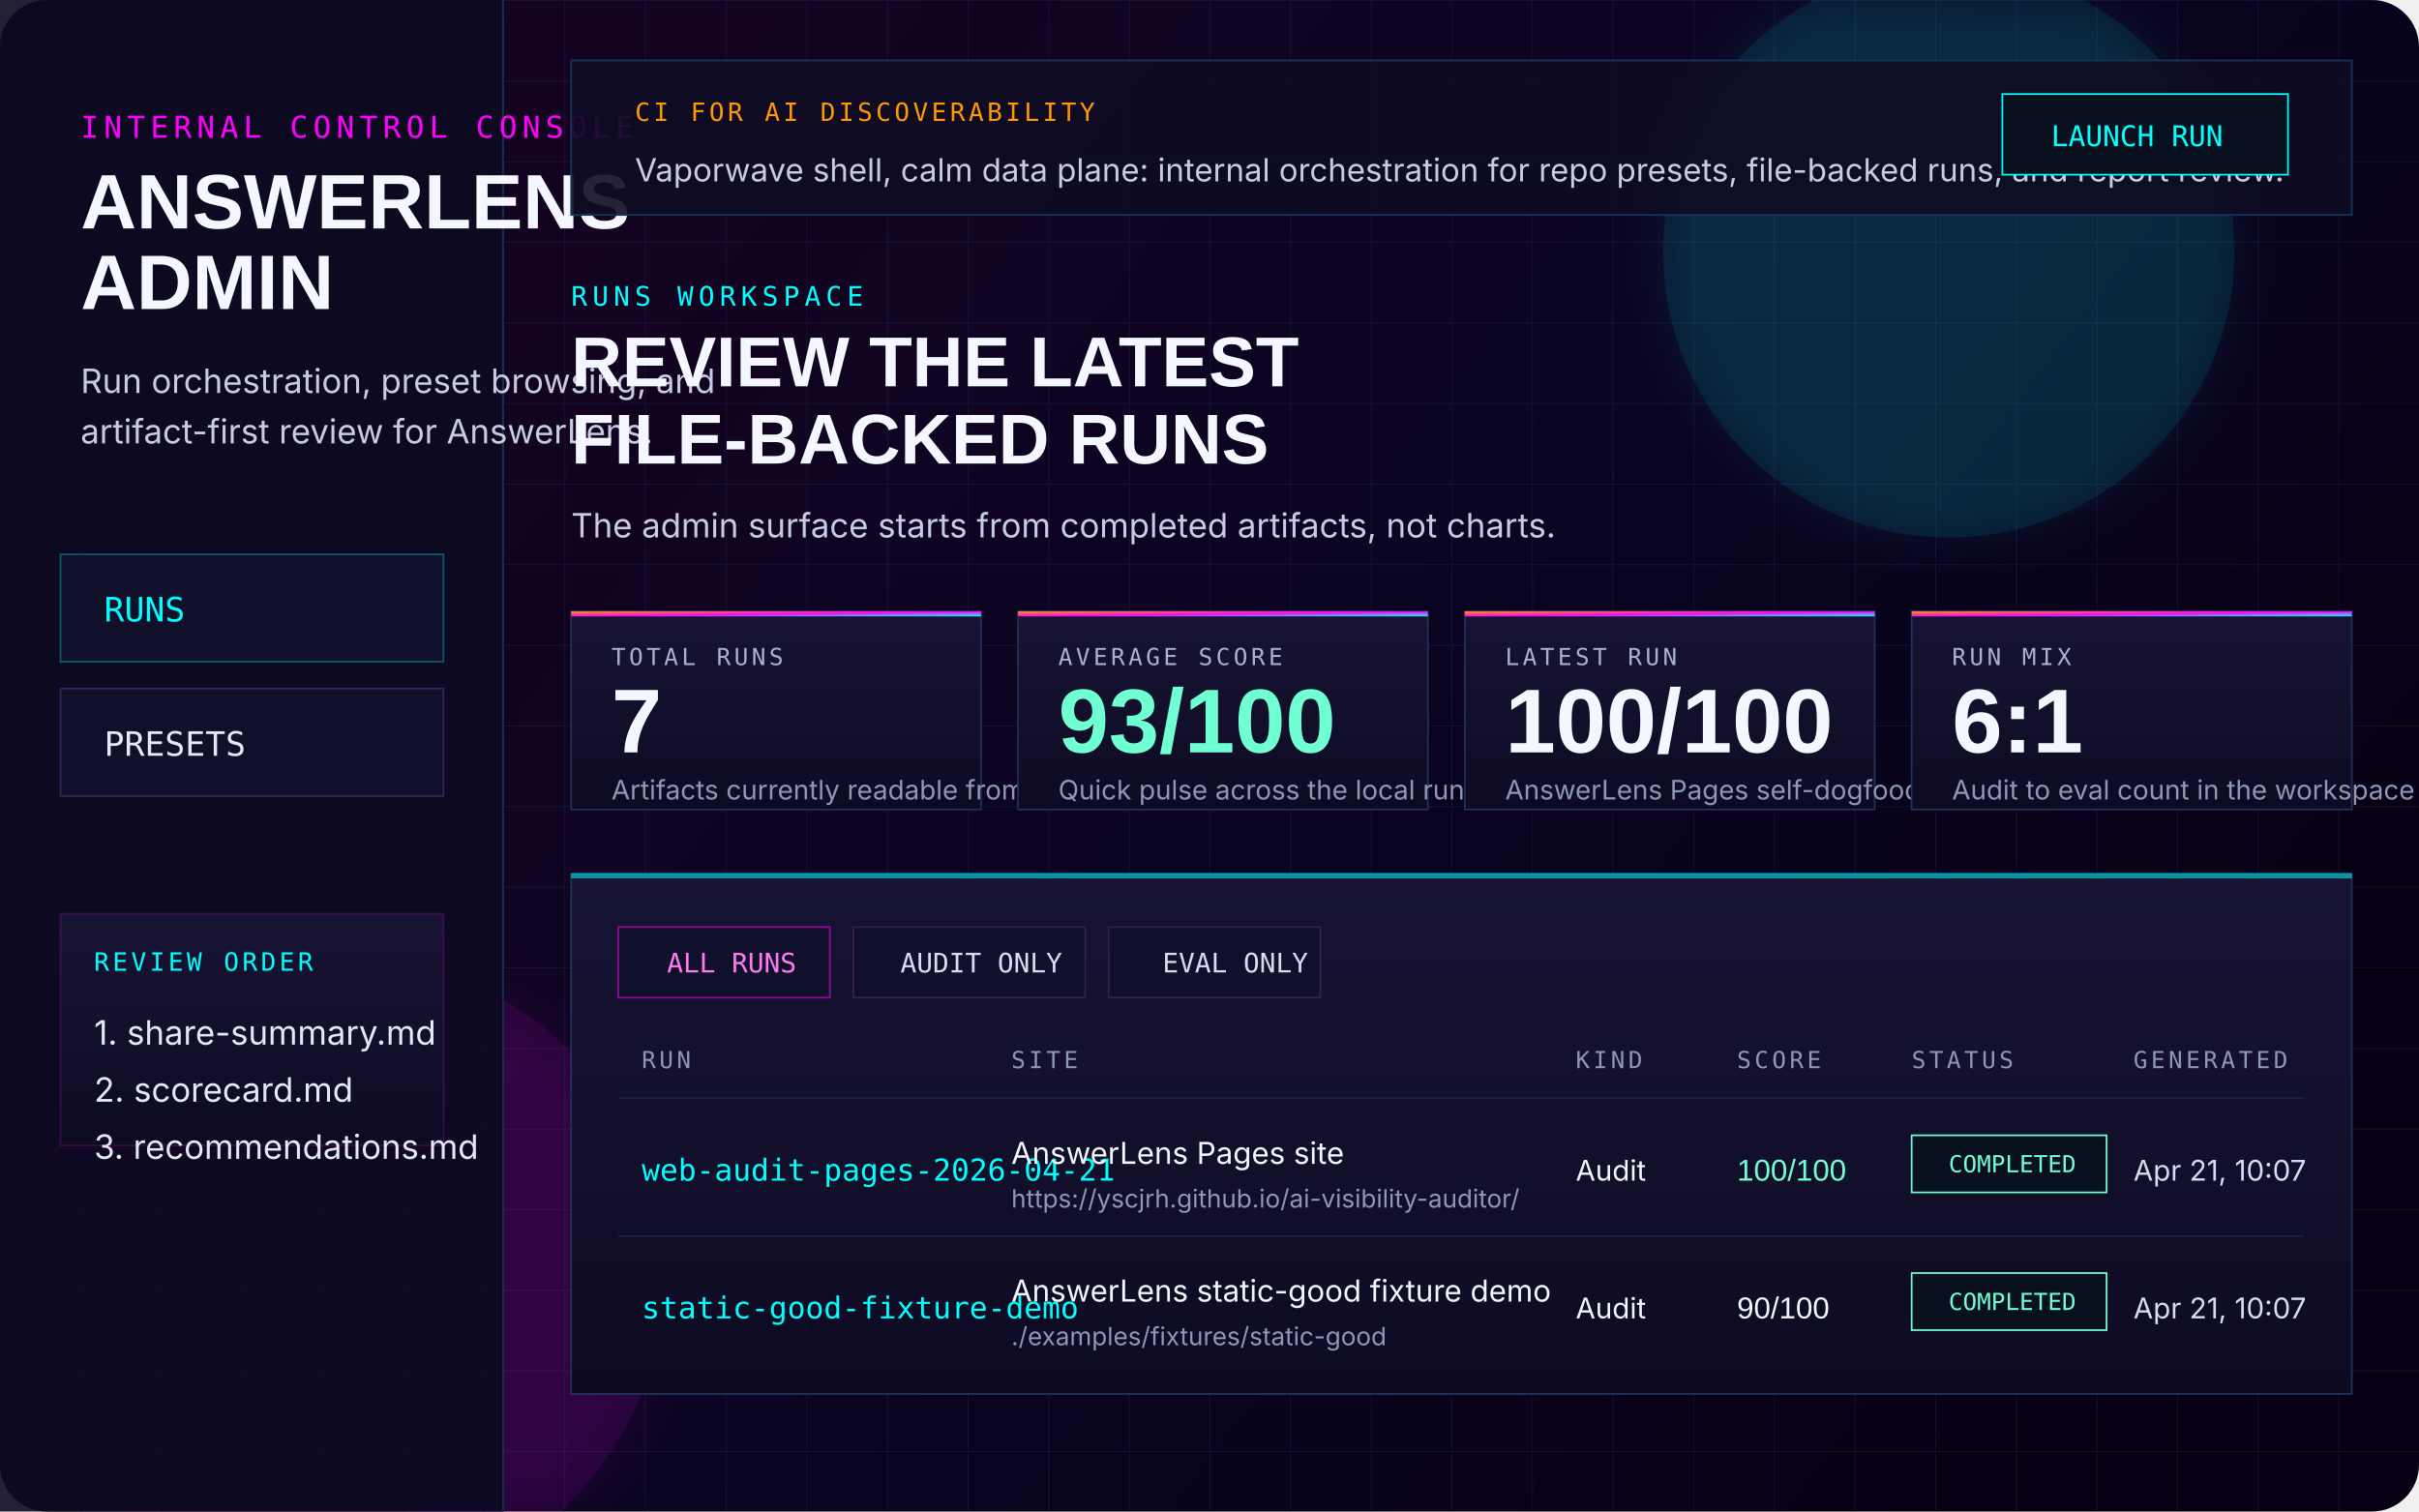
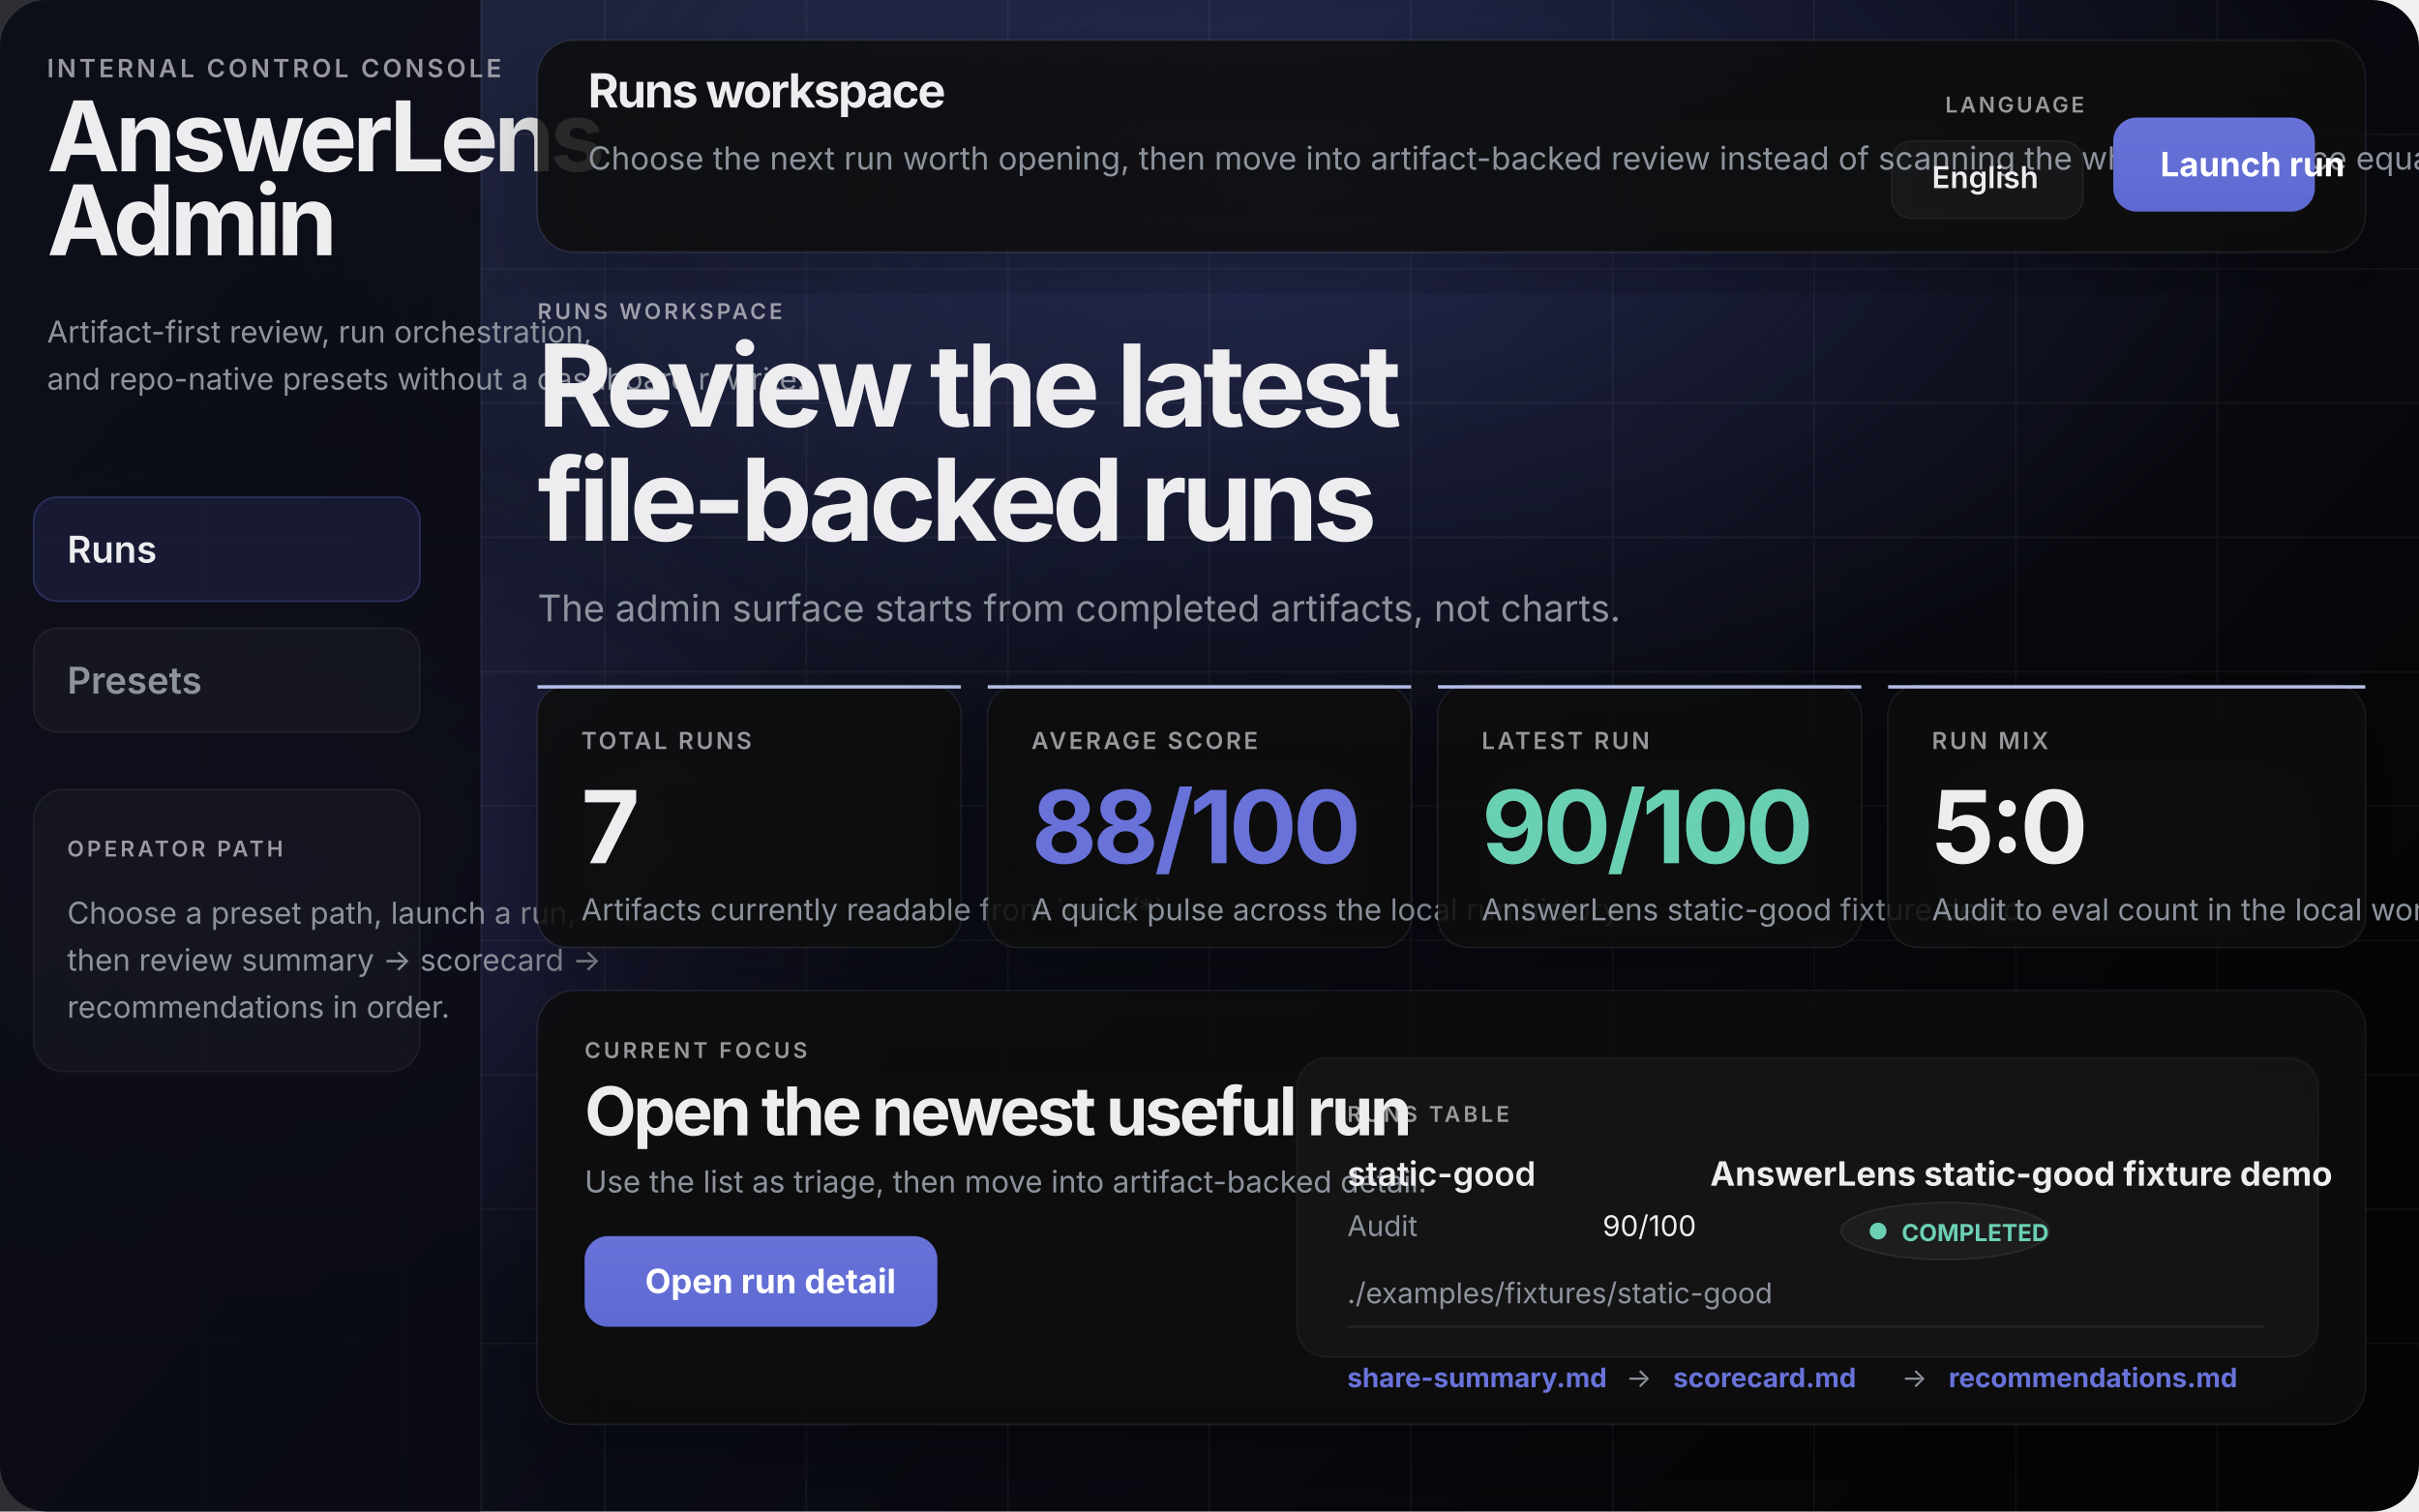
<svg xmlns="http://www.w3.org/2000/svg" width="1440" height="900" viewBox="0 0 1440 900" fill="none">
  <defs>
-     <linearGradient id="bg" x1="160" y1="40" x2="1240" y2="860" gradientUnits="userSpaceOnUse">
-       <stop stop-color="#16031F" />
-       <stop offset="0.52" stop-color="#0B0422" />
-       <stop offset="1" stop-color="#070014" />
+     <linearGradient id="bg" x1="240" y1="40" x2="1180" y2="860" gradientUnits="userSpaceOnUse">
+       <stop stop-color="#1B2037" />
+       <stop offset="0.45" stop-color="#0B0D18" />
+       <stop offset="1" stop-color="#050506" />
    </linearGradient>
+     <radialGradient id="glowTop" cx="0" cy="0" r="1" gradientUnits="userSpaceOnUse" gradientTransform="translate(780 110) rotate(90) scale(340 620)">
+       <stop stop-color="#5E6AD2" stop-opacity="0.28" />
+       <stop offset="1" stop-color="#5E6AD2" stop-opacity="0" />
+     </radialGradient>
+     <radialGradient id="glowLeft" cx="0" cy="0" r="1" gradientUnits="userSpaceOnUse" gradientTransform="translate(180 520) rotate(90) scale(260 360)">
+       <stop stop-color="#6E58D8" stop-opacity="0.16" />
+       <stop offset="1" stop-color="#6E58D8" stop-opacity="0" />
+     </radialGradient>
    <linearGradient id="panel" x1="0" y1="0" x2="0" y2="1">
-       <stop stop-color="#171434" />
-       <stop offset="1" stop-color="#0D0B22" />
+       <stop stop-color="rgba(255,255,255,0.05)" />
+       <stop offset="1" stop-color="rgba(255,255,255,0.02)" />
    </linearGradient>
-     <linearGradient id="accent" x1="0" y1="0" x2="1" y2="1">
-       <stop stop-color="#FF9900" />
-       <stop offset="0.52" stop-color="#FF00FF" />
-       <stop offset="1" stop-color="#00FFFF" />
+     <linearGradient id="primary" x1="0" y1="0" x2="0" y2="1">
+       <stop stop-color="#6872D9" />
+       <stop offset="1" stop-color="#5E6AD2" />
    </linearGradient>
-     <filter id="glowCyan" x="-20%" y="-20%" width="140%" height="140%">
-       <feGaussianBlur stdDeviation="14" result="blur" />
-       <feMerge>
-         <feMergeNode in="blur" />
-         <feMergeNode in="SourceGraphic" />
-       </feMerge>
+     <filter id="shadow" x="-20%" y="-20%" width="140%" height="140%">
+       <feDropShadow dx="0" dy="18" stdDeviation="28" flood-color="#000000" flood-opacity="0.36" />
    </filter>
-     <filter id="glowMagenta" x="-20%" y="-20%" width="140%" height="140%">
-       <feGaussianBlur stdDeviation="18" result="blur" />
-       <feMerge>
-         <feMergeNode in="blur" />
-         <feMergeNode in="SourceGraphic" />
-       </feMerge>
-     </filter>
-     <pattern id="grid" width="48" height="48" patternUnits="userSpaceOnUse">
-       <path d="M48 0H0V48" stroke="#1A2B54" stroke-opacity="0.42" />
-     </pattern>
  </defs>
  <rect width="1440" height="900" rx="28" fill="url(#bg)" />
-   <rect width="1440" height="900" rx="28" fill="url(#grid)" />
-   <circle cx="1160" cy="150" r="170" fill="#00FFFF" fill-opacity="0.08" filter="url(#glowCyan)" />
-   <circle cx="205" cy="760" r="190" fill="#FF00FF" fill-opacity="0.08" filter="url(#glowMagenta)" />
-   <rect x="0" y="0" width="300" height="900" fill="#0D0A21" fill-opacity="0.9" />
-   <rect x="299" y="0" width="1" height="900" fill="#163457" />
-   <text x="48" y="82" fill="#FF00FF" font-size="18" font-family="Share Tech Mono, monospace" letter-spacing="3">INTERNAL CONTROL CONSOLE</text>
-   <text x="48" y="136" fill="#F4F7FF" font-size="46" font-weight="700" font-family="Orbitron, Arial, sans-serif">ANSWERLENS</text>
-   <text x="48" y="184" fill="#F4F7FF" font-size="46" font-weight="700" font-family="Orbitron, Arial, sans-serif">ADMIN</text>
-   <text x="48" y="234" fill="#C7CCE2" font-size="20" font-family="Inter, Arial, sans-serif">Run orchestration, preset browsing, and</text>
-   <text x="48" y="264" fill="#C7CCE2" font-size="20" font-family="Inter, Arial, sans-serif">artifact-first review for AnswerLens.</text>
-   <rect x="36" y="330" width="228" height="64" fill="#11102A" stroke="#00FFFF" stroke-opacity="0.32" />
-   <text x="62" y="370" fill="#00FFFF" font-size="20" font-family="Share Tech Mono, monospace">RUNS</text>
-   <rect x="36" y="410" width="228" height="64" fill="#11102A" stroke="#3A215A" />
-   <text x="62" y="450" fill="#E5E9F7" font-size="20" font-family="Share Tech Mono, monospace">PRESETS</text>
-   <rect x="36" y="544" width="228" height="138" fill="url(#panel)" stroke="#FF00FF" stroke-opacity="0.2" />
-   <text x="56" y="578" fill="#00FFFF" font-size="15" font-family="Share Tech Mono, monospace" letter-spacing="2">REVIEW ORDER</text>
-   <text x="56" y="622" fill="#E5E9F7" font-size="20" font-family="Inter, Arial, sans-serif">1. share-summary.md</text>
-   <text x="56" y="656" fill="#E5E9F7" font-size="20" font-family="Inter, Arial, sans-serif">2. scorecard.md</text>
-   <text x="56" y="690" fill="#E5E9F7" font-size="20" font-family="Inter, Arial, sans-serif">3. recommendations.md</text>
-   <rect x="340" y="36" width="1060" height="92" fill="#0E0D23" fill-opacity="0.9" stroke="#18345B" />
-   <text x="378" y="72" fill="#FF9900" font-size="15" font-family="Share Tech Mono, monospace" letter-spacing="2">CI FOR AI DISCOVERABILITY</text>
-   <text x="378" y="108" fill="#C7CCE2" font-size="19" font-family="Inter, Arial, sans-serif">Vaporwave shell, calm data plane: internal orchestration for repo presets, file-backed runs, and report review.</text>
-   <rect x="1192" y="56" width="170" height="48" fill="#09111E" stroke="#00FFFF" />
-   <text x="1221" y="87" fill="#00FFFF" font-size="17" font-family="Share Tech Mono, monospace">LAUNCH RUN</text>
-   <text x="340" y="182" fill="#00FFFF" font-size="16" font-family="Share Tech Mono, monospace" letter-spacing="3">RUNS WORKSPACE</text>
-   <text x="340" y="230" fill="#F4F7FF" font-size="42" font-weight="700" font-family="Orbitron, Arial, sans-serif">REVIEW THE LATEST</text>
-   <text x="340" y="276" fill="#F4F7FF" font-size="42" font-weight="700" font-family="Orbitron, Arial, sans-serif">FILE-BACKED RUNS</text>
-   <text x="340" y="320" fill="#C7CCE2" font-size="20" font-family="Inter, Arial, sans-serif">The admin surface starts from completed artifacts, not charts.</text>
-   <g>
-     <rect x="340" y="364" width="244" height="118" fill="url(#panel)" stroke="#22305A" />
-     <rect x="340" y="364" width="244" height="3" fill="url(#accent)" />
-     <text x="364" y="396" fill="#A9B1D0" font-size="14" font-family="Share Tech Mono, monospace" letter-spacing="2">TOTAL RUNS</text>
-     <text x="364" y="448" fill="#F4F7FF" font-size="54" font-weight="700" font-family="Orbitron, Arial, sans-serif">7</text>
-     <text x="364" y="476" fill="#8E97B7" font-size="16" font-family="Inter, Arial, sans-serif">Artifacts currently readable from runs/*</text>
+   <rect width="1440" height="900" rx="28" fill="url(#glowTop)" />
+   <rect width="1440" height="900" rx="28" fill="url(#glowLeft)" />
+   <g opacity="0.05">
+     <path d="M0 80H1440" stroke="white" />
+     <path d="M0 160H1440" stroke="white" />
+     <path d="M0 240H1440" stroke="white" />
+     <path d="M0 320H1440" stroke="white" />
+     <path d="M0 400H1440" stroke="white" />
+     <path d="M0 480H1440" stroke="white" />
+     <path d="M0 560H1440" stroke="white" />
+     <path d="M0 640H1440" stroke="white" />
+     <path d="M0 720H1440" stroke="white" />
+     <path d="M0 800H1440" stroke="white" />
+     <path d="M120 0V900" stroke="white" />
+     <path d="M240 0V900" stroke="white" />
+     <path d="M360 0V900" stroke="white" />
+     <path d="M480 0V900" stroke="white" />
+     <path d="M600 0V900" stroke="white" />
+     <path d="M720 0V900" stroke="white" />
+     <path d="M840 0V900" stroke="white" />
+     <path d="M960 0V900" stroke="white" />
+     <path d="M1080 0V900" stroke="white" />
+     <path d="M1200 0V900" stroke="white" />
+     <path d="M1320 0V900" stroke="white" />
  </g>
-   <g>
-     <rect x="606" y="364" width="244" height="118" fill="url(#panel)" stroke="#22305A" />
-     <rect x="606" y="364" width="244" height="3" fill="url(#accent)" />
-     <text x="630" y="396" fill="#A9B1D0" font-size="14" font-family="Share Tech Mono, monospace" letter-spacing="2">AVERAGE SCORE</text>
-     <text x="630" y="448" fill="#6FFFD2" font-size="54" font-weight="700" font-family="Orbitron, Arial, sans-serif">93/100</text>
-     <text x="630" y="476" fill="#8E97B7" font-size="16" font-family="Inter, Arial, sans-serif">Quick pulse across the local run history</text>
+   <rect x="0" y="0" width="286" height="900" fill="#0A0B12" fill-opacity="0.84" />
+   <rect x="286" y="0" width="1" height="900" fill="rgba(255,255,255,0.06)" />
+   <text x="28" y="46" fill="rgba(237,236,239,0.62)" font-size="15" font-family="Inter, Arial, sans-serif" font-weight="600" letter-spacing="1.8">INTERNAL CONTROL CONSOLE</text>
+   <text x="28" y="102" fill="#EDECEF" font-size="58" font-family="Inter, Arial, sans-serif" font-weight="700" letter-spacing="-2.6">AnswerLens</text>
+   <text x="28" y="152" fill="#EDECEF" font-size="58" font-family="Inter, Arial, sans-serif" font-weight="700" letter-spacing="-2.6">Admin</text>
+   <text x="28" y="204" fill="#8D939D" font-size="18" font-family="Inter, Arial, sans-serif">Artifact-first review, run orchestration,</text>
+   <text x="28" y="232" fill="#8D939D" font-size="18" font-family="Inter, Arial, sans-serif">and repo-native presets without a dashboard rewrite.</text>
+   <rect x="20" y="296" width="230" height="62" rx="14" fill="rgba(94,106,210,0.14)" stroke="rgba(94,106,210,0.32)" />
+   <text x="40" y="335" fill="#EDECEF" font-size="22" font-family="Inter, Arial, sans-serif" font-weight="600">Runs</text>
+   <rect x="20" y="374" width="230" height="62" rx="14" fill="rgba(255,255,255,0.035)" stroke="rgba(255,255,255,0.06)" />
+   <text x="40" y="413" fill="#8D939D" font-size="22" font-family="Inter, Arial, sans-serif" font-weight="600">Presets</text>
+   <rect x="20" y="470" width="230" height="168" rx="18" fill="rgba(255,255,255,0.03)" stroke="rgba(255,255,255,0.06)" />
+   <text x="40" y="510" fill="rgba(237,236,239,0.62)" font-size="13" font-family="Inter, Arial, sans-serif" font-weight="600" letter-spacing="1.8">OPERATOR PATH</text>
+   <text x="40" y="550" fill="#8D939D" font-size="18" font-family="Inter, Arial, sans-serif">Choose a preset path, launch a run,</text>
+   <text x="40" y="578" fill="#8D939D" font-size="18" font-family="Inter, Arial, sans-serif">then review summary → scorecard →</text>
+   <text x="40" y="606" fill="#8D939D" font-size="18" font-family="Inter, Arial, sans-serif">recommendations in order.</text>
+   <rect x="320" y="24" width="1088" height="126" rx="22" fill="rgba(10,10,12,0.84)" stroke="rgba(255,255,255,0.06)" filter="url(#shadow)" />
+   <text x="350" y="64" fill="#EDECEF" font-size="28" font-family="Inter, Arial, sans-serif" font-weight="700" letter-spacing="-1.1">Runs workspace</text>
+   <text x="350" y="101" fill="#8D939D" font-size="19" font-family="Inter, Arial, sans-serif">Choose the next run worth opening, then move into artifact-backed review instead of scanning the whole workspace equally.</text>
+   <text x="1158" y="67" fill="rgba(237,236,239,0.62)" font-size="13" font-family="Inter, Arial, sans-serif" font-weight="600" letter-spacing="1.5">LANGUAGE</text>
+   <rect x="1126" y="84" width="114" height="46" rx="12" fill="rgba(255,255,255,0.04)" stroke="rgba(255,255,255,0.06)" />
+   <text x="1150" y="112" fill="#EDECEF" font-size="18" font-family="Inter, Arial, sans-serif" font-weight="600">English</text>
+   <rect x="1258" y="70" width="120" height="56" rx="14" fill="url(#primary)" />
+   <text x="1286" y="105" fill="white" font-size="20" font-family="Inter, Arial, sans-serif" font-weight="700">Launch run</text>
+   <text x="320" y="190" fill="rgba(237,236,239,0.62)" font-size="13" font-family="Inter, Arial, sans-serif" font-weight="600" letter-spacing="1.8">RUNS WORKSPACE</text>
+   <text x="320" y="254" fill="#EDECEF" font-size="68" font-family="Inter, Arial, sans-serif" font-weight="700" letter-spacing="-3.2">Review the latest</text>
+   <text x="320" y="322" fill="#EDECEF" font-size="68" font-family="Inter, Arial, sans-serif" font-weight="700" letter-spacing="-3.2">file-backed runs</text>
+   <text x="320" y="370" fill="#8D939D" font-size="22" font-family="Inter, Arial, sans-serif">The admin surface starts from completed artifacts, not charts.</text>
+   <g filter="url(#shadow)">
+     <rect x="320" y="408" width="252" height="156" rx="18" fill="rgba(10,10,12,0.84)" stroke="rgba(255,255,255,0.06)" />
+     <rect x="320" y="408" width="252" height="2" fill="rgba(199,210,254,0.9)" />
+     <text x="346" y="446" fill="rgba(237,236,239,0.62)" font-size="14" font-family="Inter, Arial, sans-serif" font-weight="600" letter-spacing="1.5">TOTAL RUNS</text>
+     <text x="346" y="514" fill="#EDECEF" font-size="60" font-family="Inter, Arial, sans-serif" font-weight="700" letter-spacing="-2.4">7</text>
+     <text x="346" y="548" fill="#8D939D" font-size="18" font-family="Inter, Arial, sans-serif">Artifacts currently readable from `runs/*`.</text>
  </g>
-   <g>
-     <rect x="872" y="364" width="244" height="118" fill="url(#panel)" stroke="#22305A" />
-     <rect x="872" y="364" width="244" height="3" fill="url(#accent)" />
-     <text x="896" y="396" fill="#A9B1D0" font-size="14" font-family="Share Tech Mono, monospace" letter-spacing="2">LATEST RUN</text>
-     <text x="896" y="448" fill="#F4F7FF" font-size="54" font-weight="700" font-family="Orbitron, Arial, sans-serif">100/100</text>
-     <text x="896" y="476" fill="#8E97B7" font-size="16" font-family="Inter, Arial, sans-serif">AnswerLens Pages self-dogfood audit</text>
+   <g filter="url(#shadow)">
+     <rect x="588" y="408" width="252" height="156" rx="18" fill="rgba(10,10,12,0.84)" stroke="rgba(255,255,255,0.06)" />
+     <rect x="588" y="408" width="252" height="2" fill="rgba(199,210,254,0.9)" />
+     <text x="614" y="446" fill="rgba(237,236,239,0.62)" font-size="14" font-family="Inter, Arial, sans-serif" font-weight="600" letter-spacing="1.5">AVERAGE SCORE</text>
+     <text x="614" y="514" fill="#6872D9" font-size="60" font-family="Inter, Arial, sans-serif" font-weight="700" letter-spacing="-2.4">88/100</text>
+     <text x="614" y="548" fill="#8D939D" font-size="18" font-family="Inter, Arial, sans-serif">A quick pulse across the local run history.</text>
  </g>
-   <g>
-     <rect x="1138" y="364" width="262" height="118" fill="url(#panel)" stroke="#22305A" />
-     <rect x="1138" y="364" width="262" height="3" fill="url(#accent)" />
-     <text x="1162" y="396" fill="#A9B1D0" font-size="14" font-family="Share Tech Mono, monospace" letter-spacing="2">RUN MIX</text>
-     <text x="1162" y="448" fill="#F4F7FF" font-size="54" font-weight="700" font-family="Orbitron, Arial, sans-serif">6:1</text>
-     <text x="1162" y="476" fill="#8E97B7" font-size="16" font-family="Inter, Arial, sans-serif">Audit to eval count in the workspace</text>
+   <g filter="url(#shadow)">
+     <rect x="856" y="408" width="252" height="156" rx="18" fill="rgba(10,10,12,0.84)" stroke="rgba(255,255,255,0.06)" />
+     <rect x="856" y="408" width="252" height="2" fill="rgba(199,210,254,0.9)" />
+     <text x="882" y="446" fill="rgba(237,236,239,0.62)" font-size="14" font-family="Inter, Arial, sans-serif" font-weight="600" letter-spacing="1.5">LATEST RUN</text>
+     <text x="882" y="514" fill="#6BD0B4" font-size="60" font-family="Inter, Arial, sans-serif" font-weight="700" letter-spacing="-2.4">90/100</text>
+     <text x="882" y="548" fill="#8D939D" font-size="18" font-family="Inter, Arial, sans-serif">AnswerLens static-good fixture demo.</text>
  </g>
-   <rect x="340" y="520" width="1060" height="310" fill="url(#panel)" stroke="#20345A" />
-   <rect x="340" y="520" width="1060" height="3" fill="#00FFFF" fill-opacity="0.55" />
-   <rect x="368" y="552" width="126" height="42" fill="#11102A" stroke="#FF00FF" stroke-opacity="0.55" />
-   <text x="397" y="579" fill="#FF7AF2" font-size="16" font-family="Share Tech Mono, monospace">ALL RUNS</text>
-   <rect x="508" y="552" width="138" height="42" fill="#11102A" stroke="#33204F" />
-   <text x="536" y="579" fill="#D7DCF0" font-size="16" font-family="Share Tech Mono, monospace">AUDIT ONLY</text>
-   <rect x="660" y="552" width="126" height="42" fill="#11102A" stroke="#33204F" />
-   <text x="692" y="579" fill="#D7DCF0" font-size="16" font-family="Share Tech Mono, monospace">EVAL ONLY</text>
-   <text x="382" y="636" fill="#8E97B7" font-size="14" font-family="Share Tech Mono, monospace" letter-spacing="2">RUN</text>
-   <text x="602" y="636" fill="#8E97B7" font-size="14" font-family="Share Tech Mono, monospace" letter-spacing="2">SITE</text>
-   <text x="938" y="636" fill="#8E97B7" font-size="14" font-family="Share Tech Mono, monospace" letter-spacing="2">KIND</text>
-   <text x="1034" y="636" fill="#8E97B7" font-size="14" font-family="Share Tech Mono, monospace" letter-spacing="2">SCORE</text>
-   <text x="1138" y="636" fill="#8E97B7" font-size="14" font-family="Share Tech Mono, monospace" letter-spacing="2">STATUS</text>
-   <text x="1270" y="636" fill="#8E97B7" font-size="14" font-family="Share Tech Mono, monospace" letter-spacing="2">GENERATED</text>
-   <line x1="368" y1="654" x2="1372" y2="654" stroke="#1A2246" />
-   <text x="382" y="703" fill="#00FFFF" font-size="18" font-family="Share Tech Mono, monospace">web-audit-pages-2026-04-21</text>
-   <text x="602" y="693" fill="#F4F7FF" font-size="18" font-family="Inter, Arial, sans-serif">AnswerLens Pages site</text>
-   <text x="602" y="719" fill="#8E97B7" font-size="15" font-family="Inter, Arial, sans-serif">https://yscjrh.github.io/ai-visibility-auditor/</text>
-   <text x="938" y="703" fill="#F4F7FF" font-size="17" font-family="Inter, Arial, sans-serif">Audit</text>
-   <text x="1034" y="703" fill="#6FFFD2" font-size="18" font-family="Orbitron, Arial, sans-serif">100/100</text>
-   <rect x="1138" y="676" width="116" height="34" fill="#09111E" stroke="#6FFFD2" />
-   <text x="1160" y="698" fill="#6FFFD2" font-size="14" font-family="Share Tech Mono, monospace">COMPLETED</text>
-   <text x="1270" y="703" fill="#D7DCF0" font-size="17" font-family="Inter, Arial, sans-serif">Apr 21, 10:07</text>
-   <line x1="368" y1="736" x2="1372" y2="736" stroke="#1A2246" />
-   <text x="382" y="785" fill="#00FFFF" font-size="18" font-family="Share Tech Mono, monospace">static-good-fixture-demo</text>
-   <text x="602" y="775" fill="#F4F7FF" font-size="18" font-family="Inter, Arial, sans-serif">AnswerLens static-good fixture demo</text>
-   <text x="602" y="801" fill="#8E97B7" font-size="15" font-family="Inter, Arial, sans-serif">./examples/fixtures/static-good</text>
-   <text x="938" y="785" fill="#F4F7FF" font-size="17" font-family="Inter, Arial, sans-serif">Audit</text>
-   <text x="1034" y="785" fill="#F4F7FF" font-size="18" font-family="Orbitron, Arial, sans-serif">90/100</text>
-   <rect x="1138" y="758" width="116" height="34" fill="#09111E" stroke="#6FFFD2" />
-   <text x="1160" y="780" fill="#6FFFD2" font-size="14" font-family="Share Tech Mono, monospace">COMPLETED</text>
-   <text x="1270" y="785" fill="#D7DCF0" font-size="17" font-family="Inter, Arial, sans-serif">Apr 21, 10:07</text>
+   <g filter="url(#shadow)">
+     <rect x="1124" y="408" width="284" height="156" rx="18" fill="rgba(10,10,12,0.84)" stroke="rgba(255,255,255,0.06)" />
+     <rect x="1124" y="408" width="284" height="2" fill="rgba(199,210,254,0.9)" />
+     <text x="1150" y="446" fill="rgba(237,236,239,0.62)" font-size="14" font-family="Inter, Arial, sans-serif" font-weight="600" letter-spacing="1.5">RUN MIX</text>
+     <text x="1150" y="514" fill="#EDECEF" font-size="60" font-family="Inter, Arial, sans-serif" font-weight="700" letter-spacing="-2.4">5:0</text>
+     <text x="1150" y="548" fill="#8D939D" font-size="18" font-family="Inter, Arial, sans-serif">Audit to eval count in the local workspace.</text>
+   </g>
+   <rect x="320" y="590" width="1088" height="258" rx="22" fill="rgba(10,10,12,0.84)" stroke="rgba(255,255,255,0.06)" filter="url(#shadow)" />
+   <text x="348" y="630" fill="rgba(237,236,239,0.62)" font-size="13" font-family="Inter, Arial, sans-serif" font-weight="600" letter-spacing="1.8">CURRENT FOCUS</text>
+   <text x="348" y="676" fill="#EDECEF" font-size="40" font-family="Inter, Arial, sans-serif" font-weight="700" letter-spacing="-1.8">Open the newest useful run</text>
+   <text x="348" y="710" fill="#8D939D" font-size="18" font-family="Inter, Arial, sans-serif">Use the list as triage, then move into artifact-backed detail.</text>
+   <rect x="348" y="736" width="210" height="54" rx="14" fill="url(#primary)" />
+   <text x="384" y="770" fill="#FFFFFF" font-size="20" font-family="Inter, Arial, sans-serif" font-weight="700">Open run detail</text>
+   <rect x="772" y="630" width="608" height="178" rx="18" fill="rgba(255,255,255,0.028)" stroke="rgba(255,255,255,0.05)" />
+   <text x="802" y="668" fill="rgba(237,236,239,0.62)" font-size="13" font-family="Inter, Arial, sans-serif" font-weight="600" letter-spacing="1.8">RUNS TABLE</text>
+   <text x="802" y="706" fill="#EDECEF" font-size="20" font-family="Inter, Arial, sans-serif" font-weight="600">static-good</text>
+   <text x="1018" y="706" fill="#EDECEF" font-size="20" font-family="Inter, Arial, sans-serif" font-weight="700">AnswerLens static-good fixture demo</text>
+   <text x="802" y="736" fill="#8D939D" font-size="17" font-family="Inter, Arial, sans-serif">Audit</text>
+   <text x="954" y="736" fill="#EDECEF" font-size="17" font-family="Inter, Arial, sans-serif">90/100</text>
+   <rect x="1096" y="716" width="124" height="34" rx="999" fill="rgba(255,255,255,0.04)" stroke="rgba(255,255,255,0.08)" />
+   <circle cx="1118" cy="733" r="5" fill="#6BD0B4" />
+   <text x="1132" y="739" fill="#6BD0B4" font-size="14" font-family="Inter, Arial, sans-serif" font-weight="700">COMPLETED</text>
+   <text x="802" y="776" fill="#8D939D" font-size="17" font-family="Inter, Arial, sans-serif">./examples/fixtures/static-good</text>
+   <line x1="802" y1="790" x2="1348" y2="790" stroke="rgba(255,255,255,0.08)" />
+   <text x="802" y="826" fill="#6872D9" font-size="16" font-family="Inter, Arial, sans-serif" font-weight="700">share-summary.md</text>
+   <text x="968" y="826" fill="#8D939D" font-size="16" font-family="Inter, Arial, sans-serif">→</text>
+   <text x="996" y="826" fill="#6872D9" font-size="16" font-family="Inter, Arial, sans-serif" font-weight="700">scorecard.md</text>
+   <text x="1132" y="826" fill="#8D939D" font-size="16" font-family="Inter, Arial, sans-serif">→</text>
+   <text x="1160" y="826" fill="#6872D9" font-size="16" font-family="Inter, Arial, sans-serif" font-weight="700">recommendations.md</text>
</svg>
